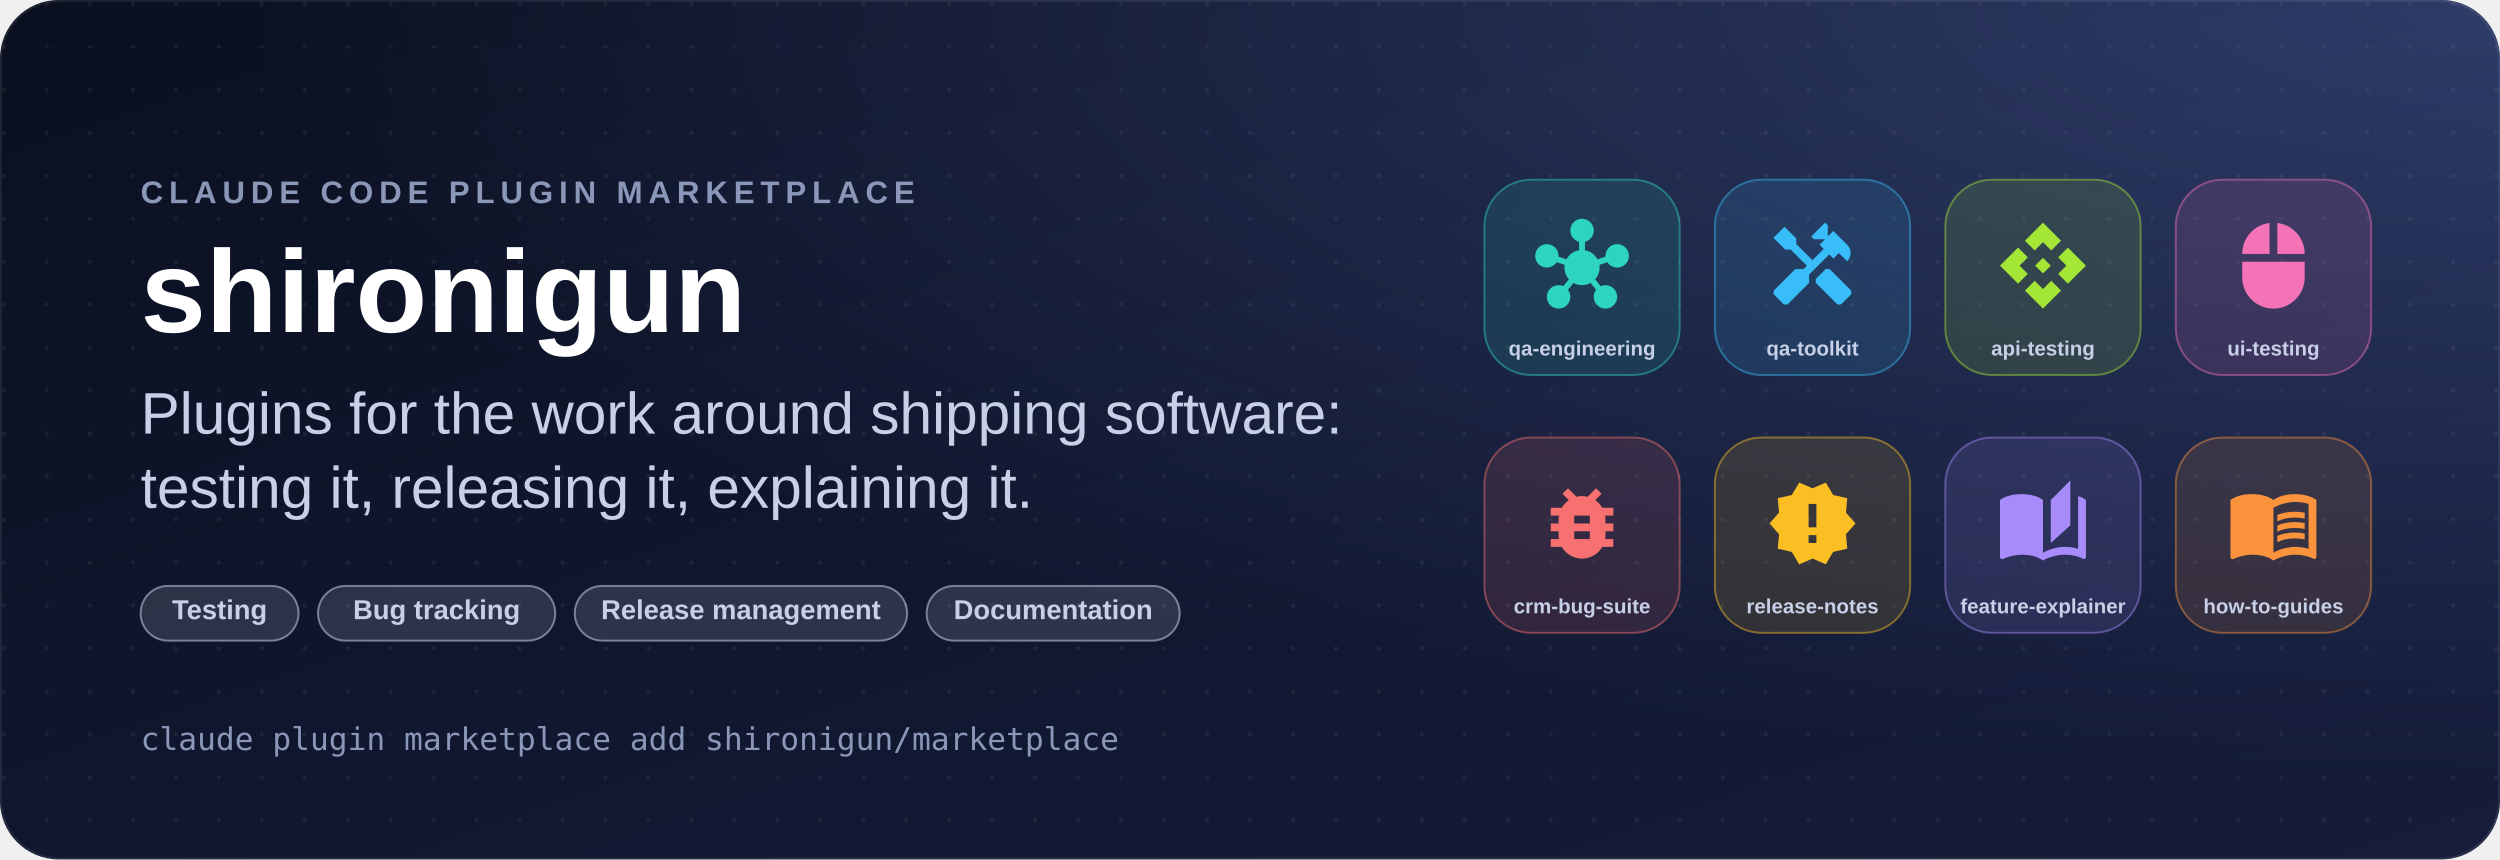
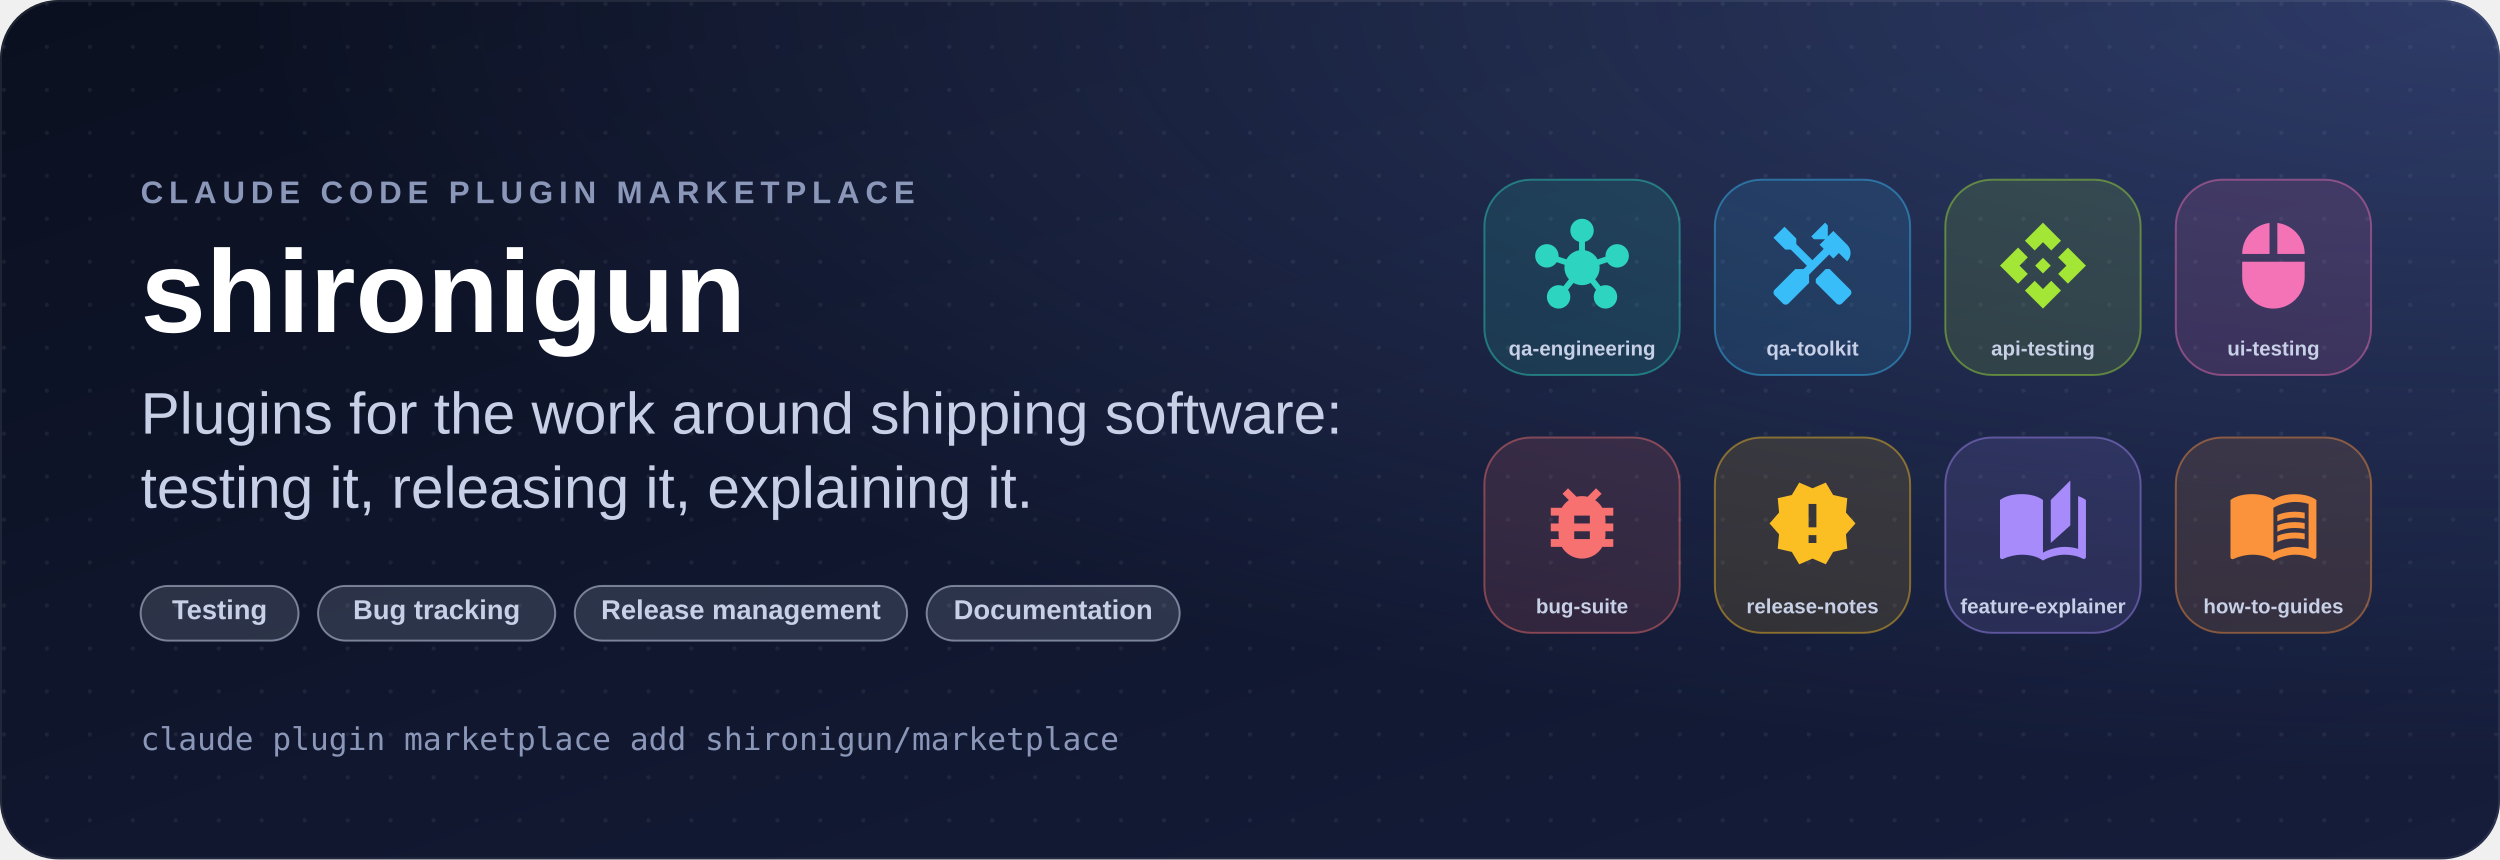
<svg xmlns="http://www.w3.org/2000/svg" width="1280" height="440" viewBox="0 0 1280 440" role="img" aria-label="shironigun marketplace: Claude Code plugins for QA, release and documentation work" font-family="'Segoe UI', -apple-system, 'Helvetica Neue', Arial, sans-serif">
  <defs>
    <linearGradient id="hero-bg" x1="0" y1="0" x2="1" y2="1">
      <stop offset="0" stop-color="#0b1020" />
      <stop offset="1" stop-color="#151d3b" />
    </linearGradient>
    <radialGradient id="hero-glow" cx="1" cy="0" r="0.9">
      <stop offset="0" stop-color="#7c9cff" stop-opacity=".28" />
      <stop offset="1" stop-color="#7c9cff" stop-opacity="0" />
    </radialGradient>
    <pattern id="hero-dots" width="22" height="22" patternUnits="userSpaceOnUse">
      <circle cx="2" cy="2" r="1.1" fill="#ffffff" fill-opacity=".06" />
    </pattern>
  </defs>
  <rect width="1280" height="440" rx="30" fill="url(#hero-bg)" />
  <rect width="1280" height="440" rx="30" fill="url(#hero-dots)" />
  <rect width="1280" height="440" rx="30" fill="url(#hero-glow)" />
  <rect x=".5" y=".5" width="1279" height="439" rx="30" fill="none" stroke="#ffffff" stroke-opacity=".08" />
  <text x="72" y="104" font-size="16" font-weight="700" letter-spacing="3" fill="#8b97b8">CLAUDE CODE PLUGIN MARKETPLACE</text>
  <text x="72" y="170" font-size="60" font-weight="700" fill="#ffffff">shironigun</text>
  <text x="72" y="222" font-size="30" font-weight="500" fill="#c7d0e6">Plugins for the work around shipping software:</text>
  <text x="72" y="260" font-size="30" font-weight="500" fill="#c7d0e6">testing it, releasing it, explaining it.</text>
  <rect x="72" y="300" width="80.84" height="28" rx="14" fill="#c7d0e6" fill-opacity="0.16" stroke="#c7d0e6" stroke-opacity=".55" />
  <text x="112.42" y="317" text-anchor="middle" font-size="14" font-weight="600" fill="#c7d0e6">Testing</text>
  <rect x="162.84" y="300" width="121.44" height="28" rx="14" fill="#c7d0e6" fill-opacity="0.16" stroke="#c7d0e6" stroke-opacity=".55" />
  <text x="223.56" y="317" text-anchor="middle" font-size="14" font-weight="600" fill="#c7d0e6">Bug tracking</text>
  <rect x="294.28" y="300" width="170.16" height="28" rx="14" fill="#c7d0e6" fill-opacity="0.16" stroke="#c7d0e6" stroke-opacity=".55" />
  <text x="379.36" y="317" text-anchor="middle" font-size="14" font-weight="600" fill="#c7d0e6">Release management</text>
  <rect x="474.44" y="300" width="129.56" height="28" rx="14" fill="#c7d0e6" fill-opacity="0.16" stroke="#c7d0e6" stroke-opacity=".55" />
  <text x="539.22" y="317" text-anchor="middle" font-size="14" font-weight="600" fill="#c7d0e6">Documentation</text>
  <text x="72" y="384" font-size="16" fill="#8b97b8" font-family="Consolas, 'Cascadia Mono', Menlo, monospace">claude plugin marketplace add shironigun/marketplace</text>
  <rect x="760" y="92" width="100" height="100" rx="24" fill="#2dd4bf" fill-opacity=".13" stroke="#2dd4bf" stroke-opacity=".45" />
  <g transform="translate(786 112) scale(2)" fill="#2dd4bf">
    <path d="M8.4 18.2c.38.5.6 1.12.6 1.8 0 1.66-1.34 3-3 3s-3-1.34-3-3 1.34-3 3-3c.44 0 .85.09 1.23.26l1.41-1.77c-.92-1.03-1.29-2.39-1.09-3.69l-2.03-.68c-.54.83-1.46 1.38-2.52 1.38-1.66 0-3-1.34-3-3s1.34-3 3-3 3 1.34 3 3c0 .07 0 .14-.01.21l2.03.68c.64-1.21 1.82-2.09 3.22-2.32V5.91C9.96 5.57 9 4.4 9 3c0-1.66 1.34-3 3-3s3 1.34 3 3c0 1.4-.96 2.57-2.25 2.91v2.16c1.4.23 2.58 1.11 3.22 2.32L18 9.71V9.5c0-1.66 1.34-3 3-3s3 1.34 3 3-1.34 3-3 3c-1.06 0-1.98-.55-2.52-1.37l-2.03.68c.2 1.29-.16 2.65-1.09 3.69l1.41 1.77Q17.34 17 18 17c1.66 0 3 1.34 3 3s-1.34 3-3 3-3-1.34-3-3c0-.68.22-1.3.6-1.8l-1.41-1.77c-1.35.75-3.01.76-4.37 0z" />
  </g>
  <text x="810" y="182" text-anchor="middle" font-size="10.5" font-weight="600" fill="#c7d0e6">qa-engineering</text>
  <rect x="878" y="92" width="100" height="100" rx="24" fill="#38bdf8" fill-opacity=".13" stroke="#38bdf8" stroke-opacity=".45" />
  <g transform="translate(904 112) scale(2)" fill="#38bdf8">
    <path d="m21.67 18.17-5.3-5.3h-.99l-2.54 2.54v.99l5.3 5.3c.39.39 1.02.39 1.41 0l2.12-2.12c.39-.38.39-1.02 0-1.41" />
    <path d="m17.34 10.19 1.41-1.41 2.12 2.12c1.17-1.17 1.17-3.07 0-4.24l-3.54-3.54-1.41 1.41V1.71l-.7-.71-3.54 3.54.71.71h2.83l-1.41 1.41 1.06 1.06-2.89 2.89-4.13-4.13V5.06L4.83 2.04 2 4.87 5.03 7.9h1.41l4.13 4.13-.85.85H7.6l-5.3 5.3c-.39.39-.39 1.02 0 1.41l2.12 2.12c.39.39 1.02.39 1.41 0l5.3-5.3v-2.12l5.15-5.15z" />
  </g>
  <text x="928" y="182" text-anchor="middle" font-size="10.5" font-weight="600" fill="#c7d0e6">qa-toolkit</text>
  <rect x="996" y="92" width="100" height="100" rx="24" fill="#a3e635" fill-opacity=".13" stroke="#a3e635" stroke-opacity=".45" />
  <g transform="translate(1022 112) scale(2)" fill="#a3e635">
    <path d="m14 12-2 2-2-2 2-2zm-2-6 2.12 2.12 2.5-2.5L12 1 7.38 5.62l2.5 2.5zm-6 6 2.12-2.12-2.5-2.5L1 12l4.62 4.62 2.5-2.5zm12 0-2.12 2.12 2.5 2.5L23 12l-4.62-4.62-2.5 2.5zm-6 6-2.12-2.12-2.5 2.5L12 23l4.62-4.62-2.5-2.5z" />
  </g>
  <text x="1046" y="182" text-anchor="middle" font-size="10.5" font-weight="600" fill="#c7d0e6">api-testing</text>
  <rect x="1114" y="92" width="100" height="100" rx="24" fill="#f472b6" fill-opacity=".13" stroke="#f472b6" stroke-opacity=".45" />
  <g transform="translate(1140 112) scale(2)" fill="#f472b6">
    <path d="M13 1.07V9h7c0-4.08-3.05-7.44-7-7.93M4 15c0 4.42 3.58 8 8 8s8-3.58 8-8v-4H4zm7-13.93C7.05 1.56 4 4.92 4 9h7z" />
  </g>
  <text x="1164" y="182" text-anchor="middle" font-size="10.5" font-weight="600" fill="#c7d0e6">ui-testing</text>
  <rect x="760" y="224" width="100" height="100" rx="24" fill="#f87171" fill-opacity=".13" stroke="#f87171" stroke-opacity=".45" />
  <g transform="translate(786 244) scale(2)" fill="#f87171">
    <path d="M20 8h-2.81c-.45-.78-1.07-1.45-1.82-1.96L17 4.41 15.59 3l-2.17 2.17C12.96 5.06 12.49 5 12 5s-.96.06-1.41.17L8.41 3 7 4.41l1.62 1.63C7.88 6.55 7.26 7.22 6.81 8H4v2h2.09c-.05.33-.09.66-.09 1v1H4v2h2v1c0 .34.04.67.09 1H4v2h2.81c1.04 1.79 2.97 3 5.19 3s4.15-1.21 5.19-3H20v-2h-2.09c.05-.33.09-.66.09-1v-1h2v-2h-2v-1c0-.34-.04-.67-.09-1H20zm-6 8h-4v-2h4zm0-4h-4v-2h4z" />
  </g>
-   <text x="810" y="314" text-anchor="middle" font-size="10.5" font-weight="600" fill="#c7d0e6">crm-bug-suite</text>
+   <text x="810" y="314" text-anchor="middle" font-size="10.5" font-weight="600" fill="#c7d0e6">bug-suite</text>
  <rect x="878" y="224" width="100" height="100" rx="24" fill="#fbbf24" fill-opacity=".13" stroke="#fbbf24" stroke-opacity=".45" />
  <g transform="translate(904 244) scale(2)" fill="#fbbf24">
    <path d="m23 12-2.44-2.78.34-3.68-3.61-.82-1.89-3.18L12 3 8.6 1.54 6.71 4.72l-3.61.81.34 3.68L1 12l2.44 2.78-.34 3.69 3.61.82 1.89 3.18L12 21l3.4 1.46 1.89-3.18 3.61-.82-.34-3.68zm-10 5h-2v-2h2zm0-4h-2V7h2z" />
  </g>
  <text x="928" y="314" text-anchor="middle" font-size="10.5" font-weight="600" fill="#c7d0e6">release-notes</text>
  <rect x="996" y="224" width="100" height="100" rx="24" fill="#a78bfa" fill-opacity=".13" stroke="#a78bfa" stroke-opacity=".45" />
  <g transform="translate(1022 244) scale(2)" fill="#a78bfa">
    <path d="m19 1-5 5v11l5-4.5zM1 6v14.65c0 .25.25.5.5.5.1 0 .15-.05.25-.05C3.1 20.45 5.05 20 6.5 20c1.95 0 4.05.4 5.5 1.5V6c-1.45-1.1-3.55-1.5-5.5-1.5S2.45 4.9 1 6m22 13.5V6c-.6-.45-1.25-.75-2-1v13.5c-1.1-.35-2.3-.5-3.5-.5-1.7 0-4.15.65-5.5 1.5v2c1.35-.85 3.8-1.5 5.5-1.5 1.65 0 3.35.3 4.75 1.05.1.05.15.05.25.05.25 0 .5-.25.5-.5z" />
  </g>
  <text x="1046" y="314" text-anchor="middle" font-size="10.5" font-weight="600" fill="#c7d0e6">feature-explainer</text>
  <rect x="1114" y="224" width="100" height="100" rx="24" fill="#fb923c" fill-opacity=".13" stroke="#fb923c" stroke-opacity=".45" />
  <g transform="translate(1140 244) scale(2)" fill="#fb923c">
    <path d="M21 5c-1.11-.35-2.33-.5-3.5-.5-1.95 0-4.05.4-5.5 1.5-1.45-1.1-3.55-1.5-5.5-1.5S2.45 4.9 1 6v14.65c0 .25.25.5.5.5.1 0 .15-.05.25-.05C3.1 20.45 5.05 20 6.5 20c1.95 0 4.05.4 5.5 1.5 1.35-.85 3.8-1.5 5.5-1.5 1.65 0 3.35.3 4.75 1.05.1.05.15.05.25.05.25 0 .5-.25.5-.5V6c-.6-.45-1.25-.75-2-1m0 13.5c-1.1-.35-2.3-.5-3.5-.5-1.7 0-4.15.65-5.5 1.5V8c1.35-.85 3.8-1.5 5.5-1.5 1.2 0 2.4.15 3.5.5z" />
    <path d="M17.5 10.5c.88 0 1.73.09 2.5.26V9.24c-.79-.15-1.64-.24-2.5-.24-1.7 0-3.24.29-4.5.83v1.66c1.13-.64 2.7-.99 4.5-.99M13 12.49v1.66c1.13-.64 2.7-.99 4.5-.99.88 0 1.73.09 2.5.26V11.9c-.79-.15-1.64-.24-2.5-.24-1.7 0-3.24.3-4.5.83m4.5 1.84c-1.7 0-3.24.29-4.5.83v1.66c1.13-.64 2.7-.99 4.5-.99.88 0 1.73.09 2.5.26v-1.52c-.79-.16-1.64-.24-2.5-.24" />
  </g>
  <text x="1164" y="314" text-anchor="middle" font-size="10.5" font-weight="600" fill="#c7d0e6">how-to-guides</text>
</svg>
